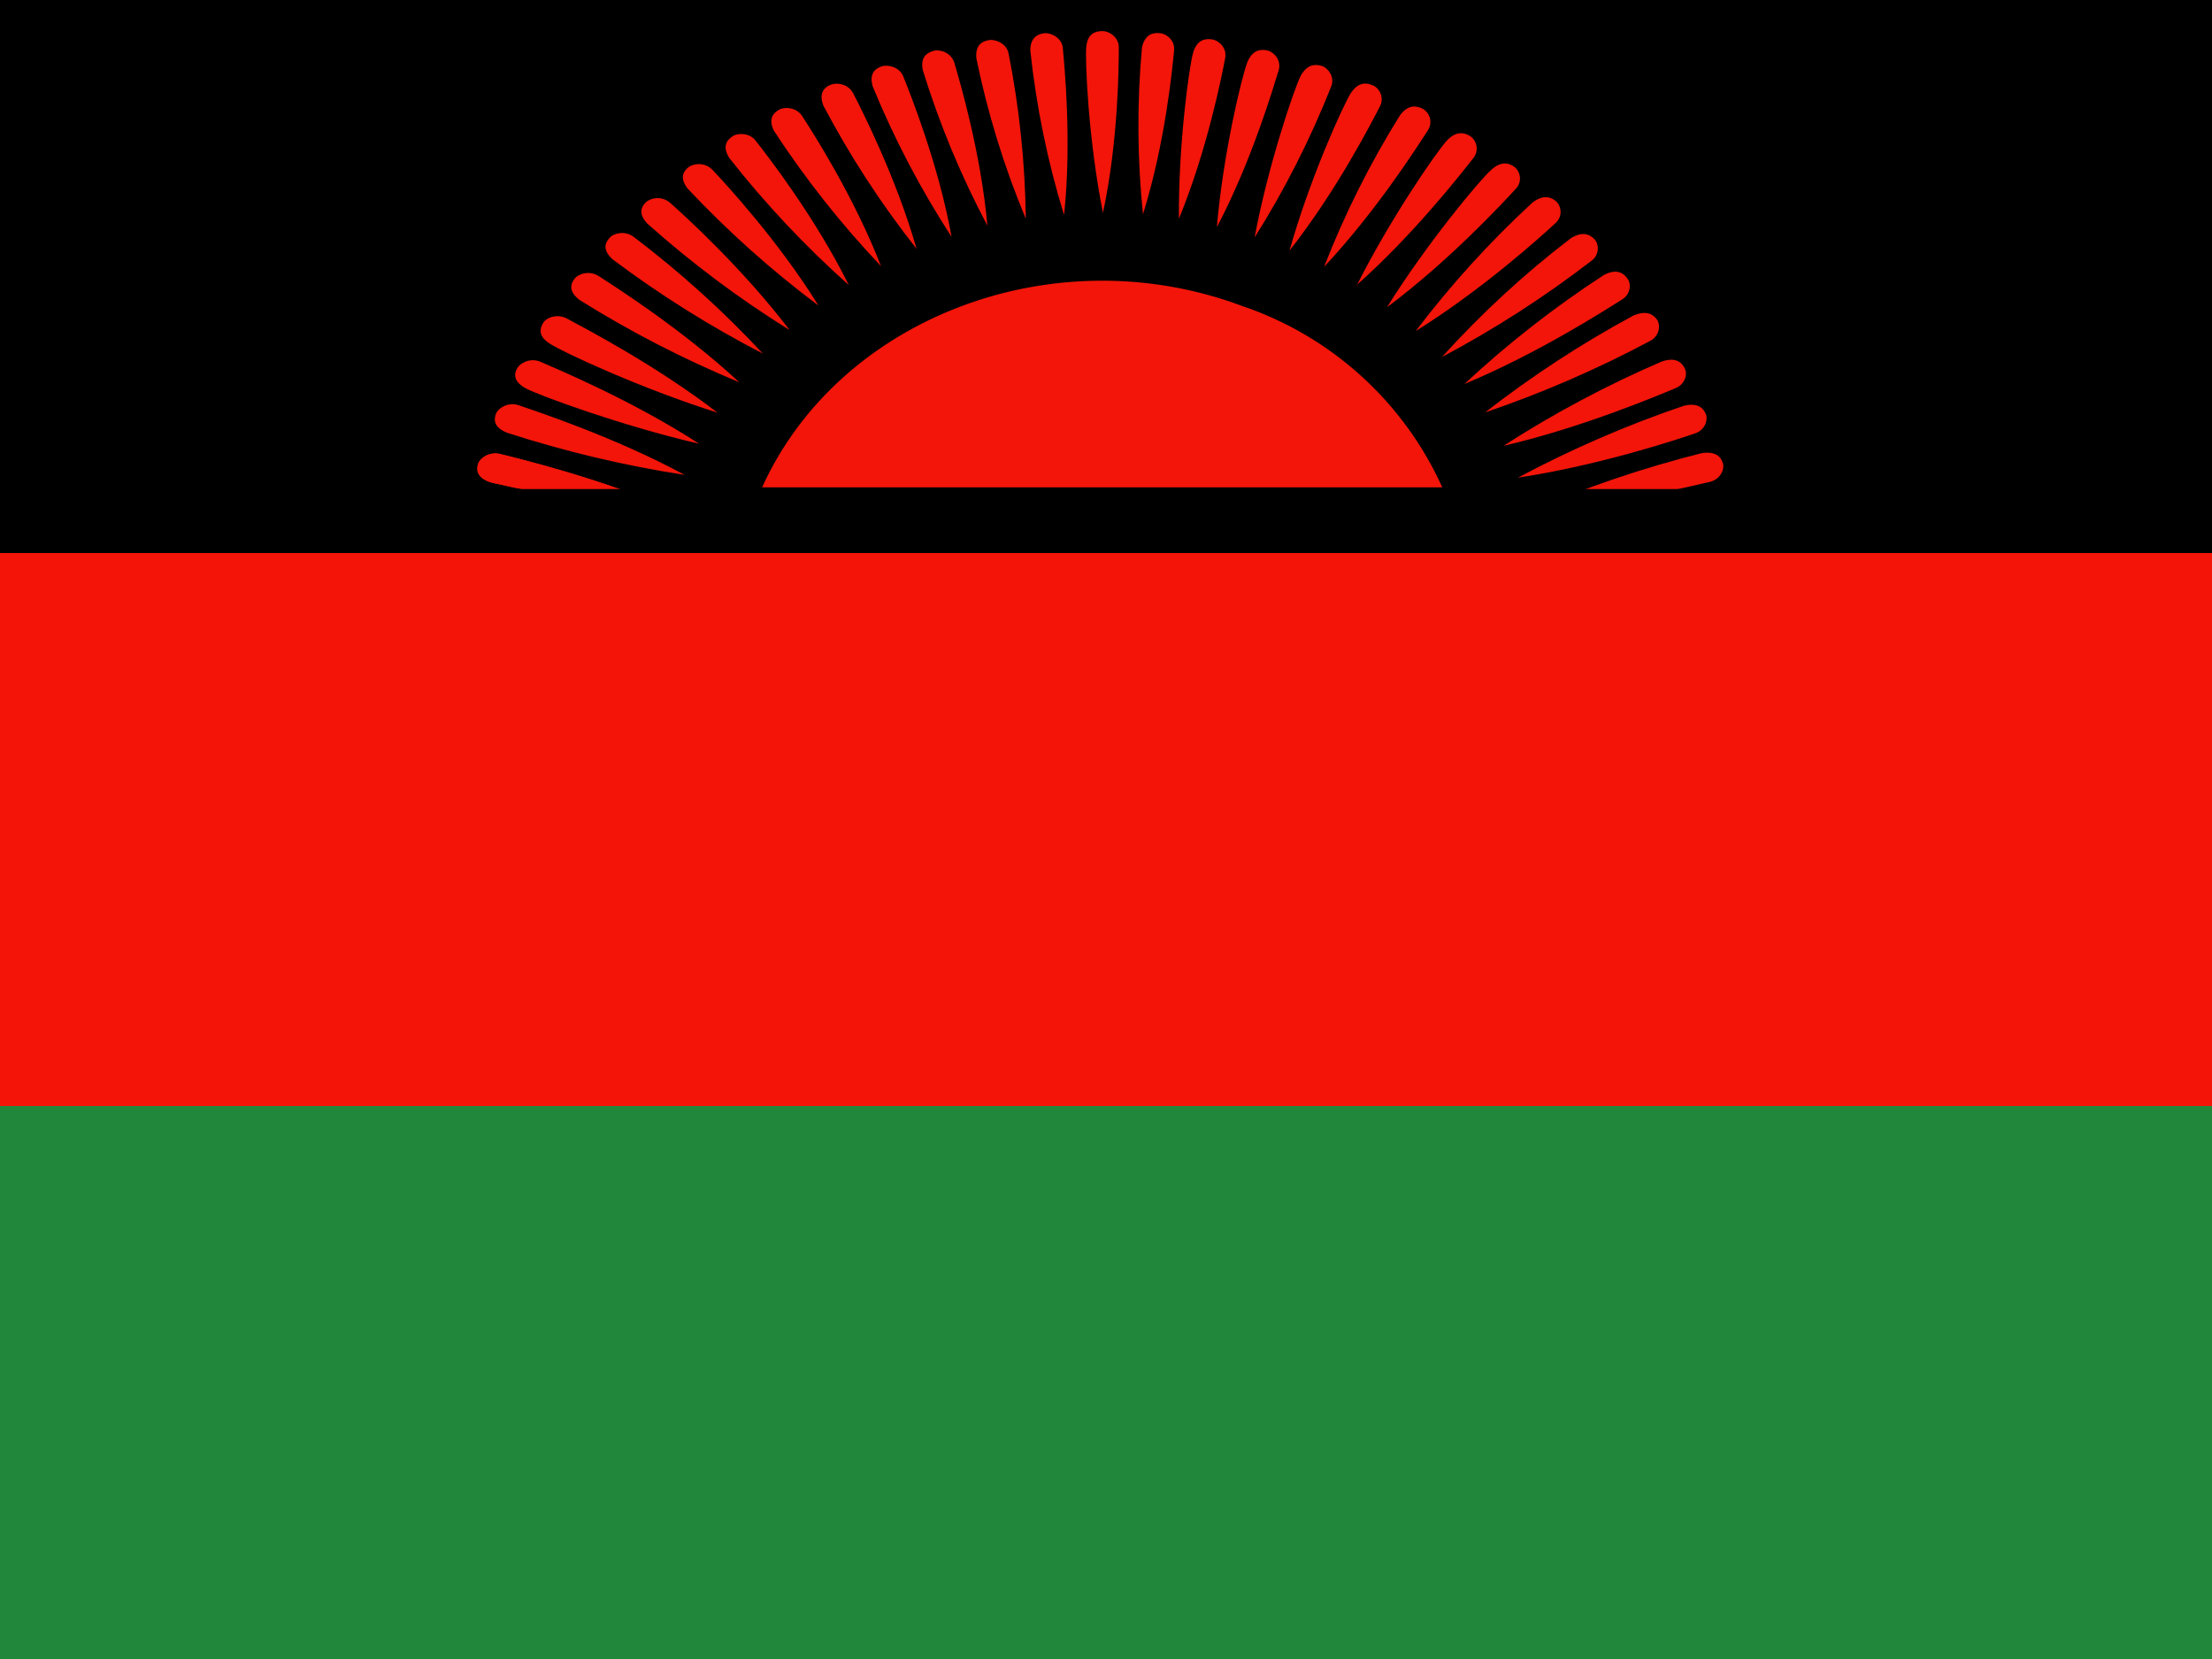
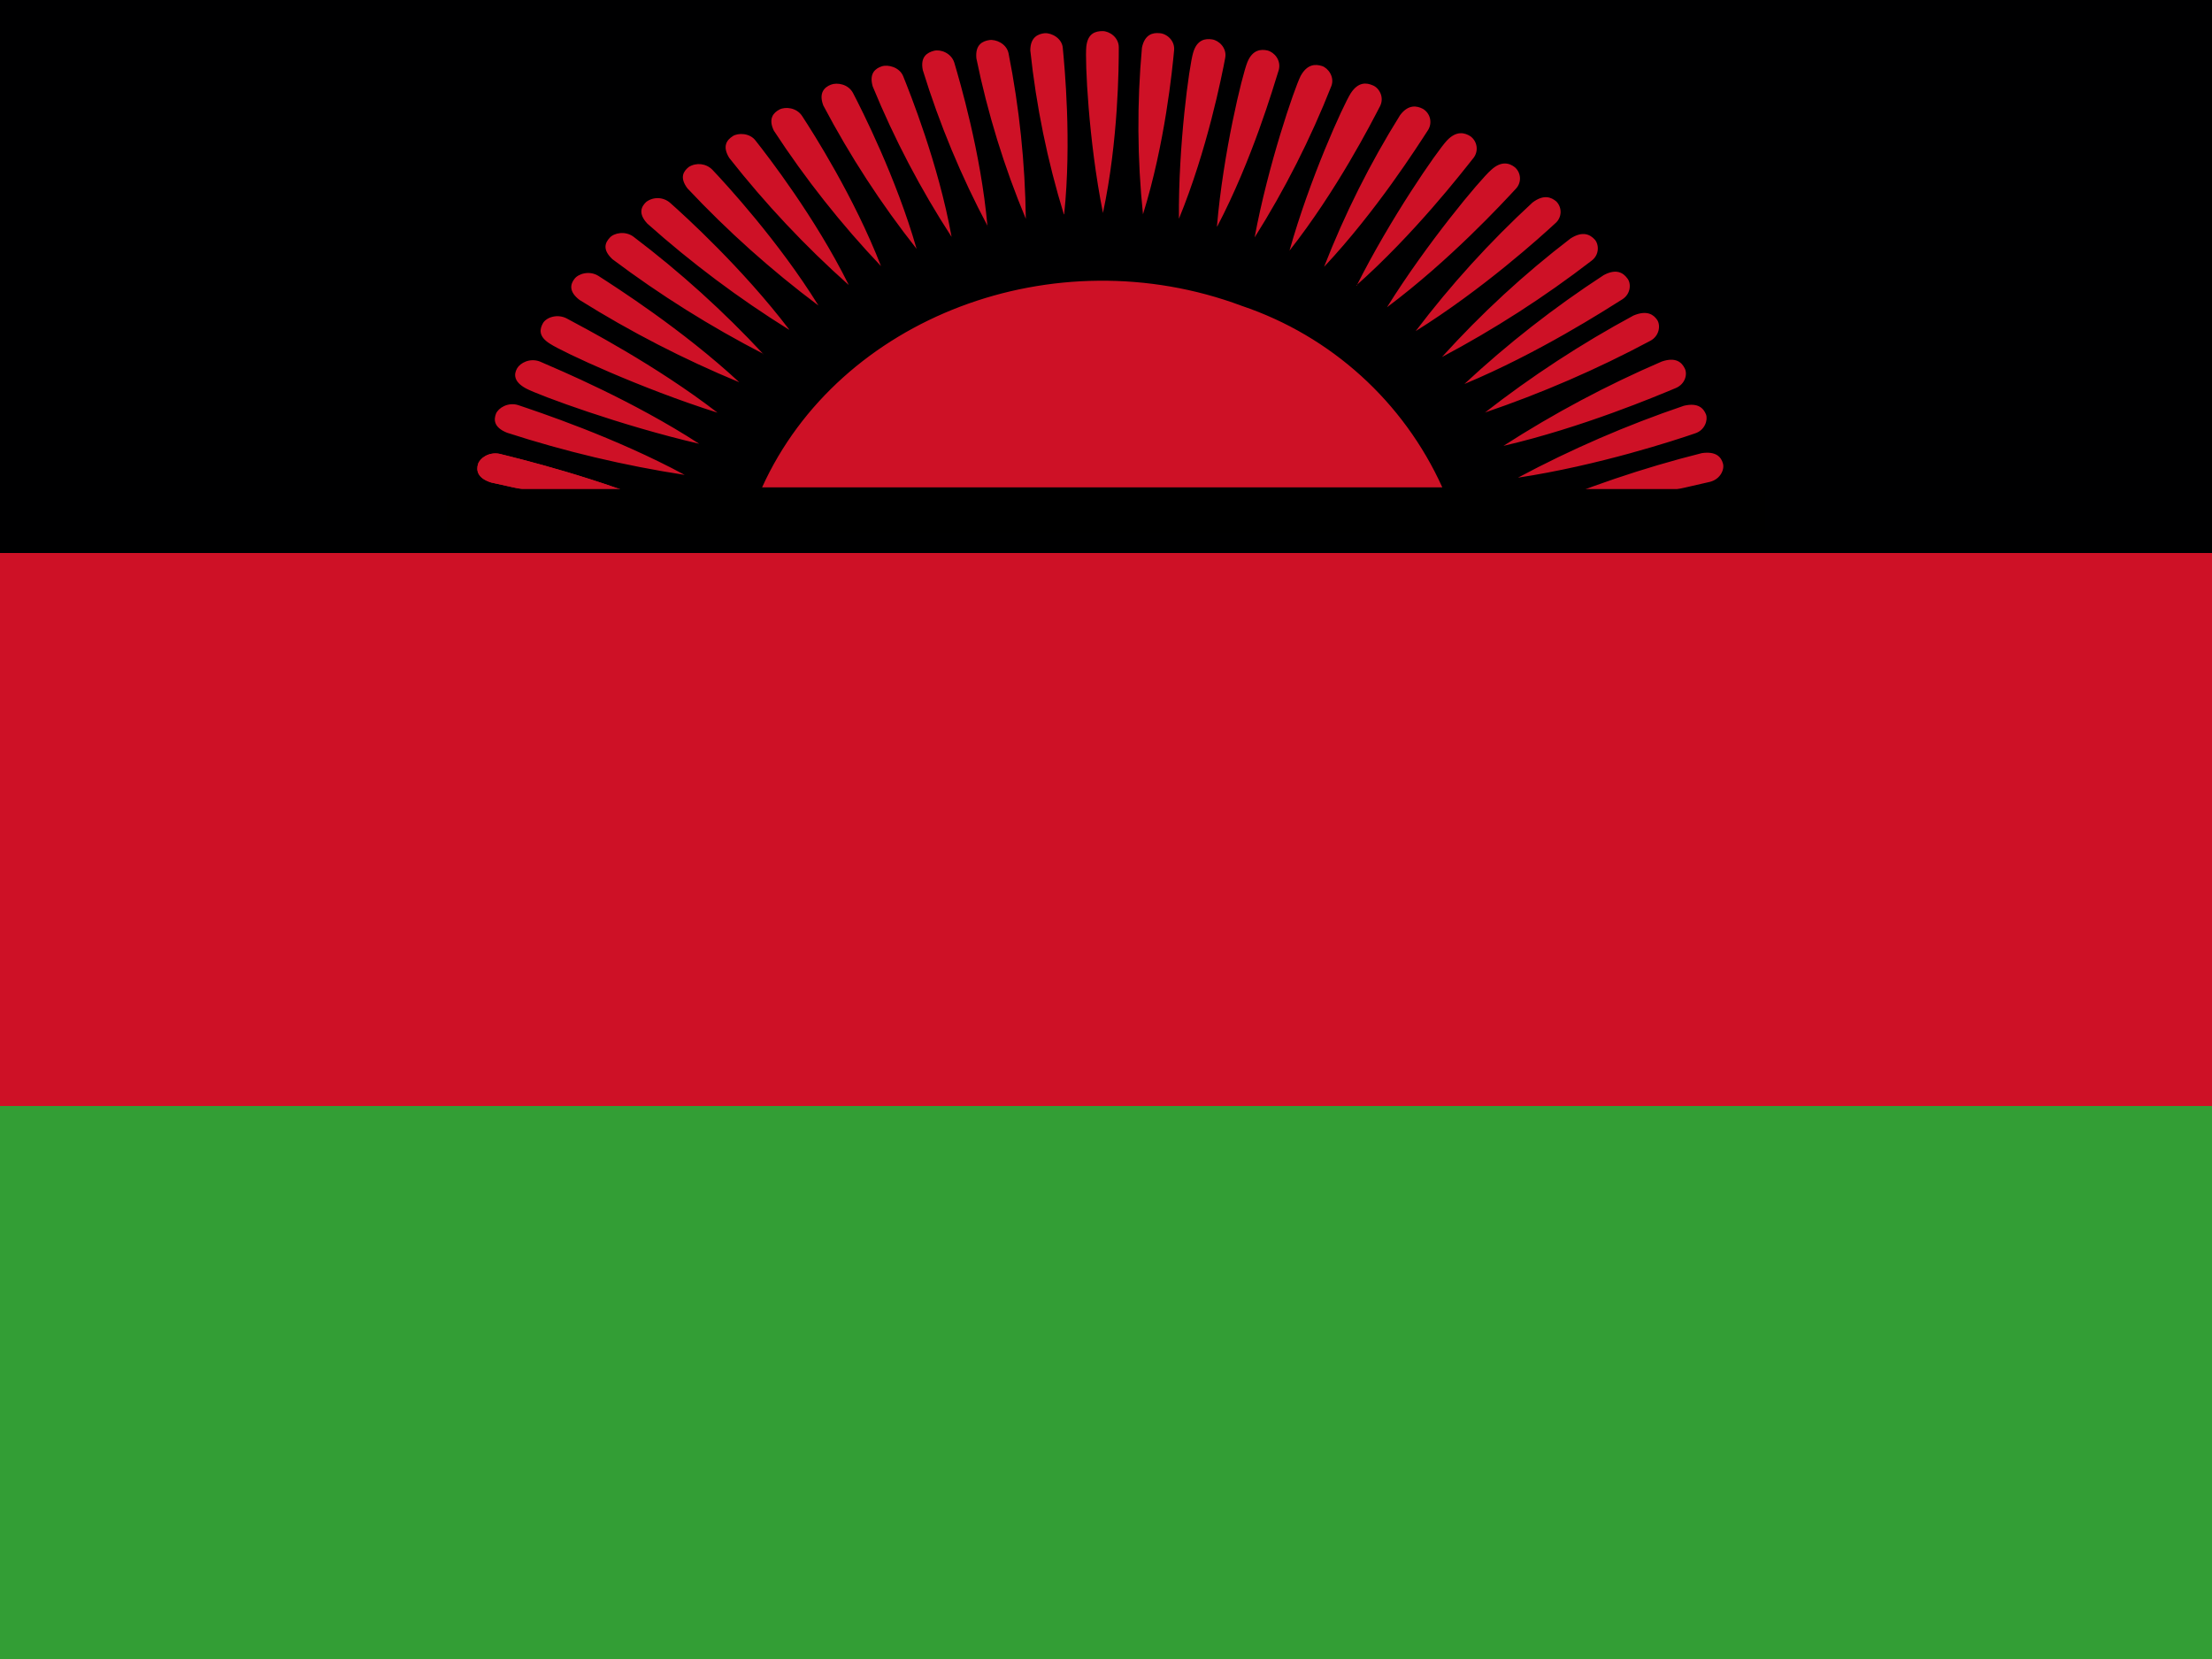
<svg xmlns="http://www.w3.org/2000/svg" id="flag-icons-mw" viewBox="0 0 640 480">
  <g fill-rule="evenodd" stroke-width="1pt">
-     <path fill="#f41408" d="M0 0h640v480H0z" />
-     <path fill="#21873b" d="M0 320h640v160H0z" />
+     <path fill="#ce1126" d="M0 0h640v480H0z" />
+     <path fill="#339e35" d="M0 320h640v160H0z" />
    <path fill="#000001" d="M0 0h640v160H0z" />
-     <path fill="#f31509" d="M220.5 141c22.3-49.2 84.5-72.8 138.8-52.5a98 98 0 0 1 58 52.5zm-26 6.4a332 332 0 0 1-52.4-7.8c-4.1-1.3-4.3-3.6-3.8-5.3s3.1-3.6 6.2-3c5.6 1.4 28.8 7 50 16.1m124.6-85.9c-4.2-21-5.2-44-4.8-48C314.7 9.6 317 9 319 9s4.7 1.8 4.7 4.7c0 5.3-.1 27-4.6 48zm11.6.5a249 249 0 0 1-.3-48.2c.8-3.9 3.2-4.4 5.1-4.2 2 .1 4.5 2.1 4.2 5-.5 5.3-2.6 26.9-9 47.4m10.4 1.3c-.2-21.3 3-44.3 4.1-48 1.1-3.9 3.6-4.2 5.5-3.9 2 .3 4.3 2.5 3.8 5.3-1 5.3-5.2 26.6-13.4 46.6m11 2.2c1.8-21.2 7.3-43.8 8.8-47.5s4-3.8 5.8-3.4c2 .5 4 2.8 3.3 5.6-1.6 5.1-7.7 26-17.8 45.3zm10.9 3.2c3.9-21 11.5-43.1 13.3-46.7 1.9-3.5 4.3-3.5 6.2-2.9 1.8.6 3.7 3.2 2.7 5.8A264 264 0 0 1 363 68.7m10.1 3.8c5.8-20.7 15.5-42 17.7-45.5 2.2-3.4 4.6-3.1 6.4-2.3 1.8.7 3.4 3.4 2.1 6-2.5 4.8-12.5 24.4-26.2 41.8m10 4.7a263 263 0 0 1 22-43.9c2.4-3.2 4.9-2.7 6.6-1.8a4.4 4.4 0 0 1 1.5 6.1c-3 4.6-14.9 23.4-30.1 39.6m9.4 5.5c9.7-19.4 23.3-39 26.1-42s5.2-2.3 6.8-1.3a4.4 4.4 0 0 1 1 6.2c-3.5 4.4-17.2 22.1-34 37zm8.8 6.2c11.6-18.6 27-37 30.1-39.7 3-2.8 5.4-2 6.9-.8a4.3 4.3 0 0 1 .3 6.2c-3.8 4.1-19.1 20.7-37.3 34.3m8.3 6.9a284 284 0 0 1 33.8-37.2c3.3-2.5 5.5-1.5 6.9-.3a4.3 4.3 0 0 1-.3 6.3c-4.1 3.8-21 19.1-40.4 31.2m7.6 7.5A278 278 0 0 1 454.4 69c3.6-2.3 5.7-1.1 7 .3 1.2 1.3 1.5 4.4-1 6.2a306 306 0 0 1-43.2 27.8m6.5 7.8A297 297 0 0 1 464 79.6c3.7-2 5.7-.6 6.8.9 1.2 1.4 1.1 4.5-1.4 6.1-4.8 3-24.3 15.6-45.7 24.5m5.9 8.3a307 307 0 0 1 43-28.1c4-1.7 5.9-.2 6.9 1.3 1 1.6.6 4.6-2 6a321 321 0 0 1-48 20.8zm5.4 9.6a313 313 0 0 1 45.8-24.4c4.1-1.4 5.8.3 6.6 1.9.9 1.6.3 4.6-2.6 5.8-5.3 2.2-27 11.4-49.8 16.7m4.2 9.2a320 320 0 0 1 48-20.8c4.2-1 5.7.8 6.4 2.5.6 1.6-.3 4.6-3.2 5.5-5.5 1.9-28 9.3-51.2 12.8m3.4 9.8a325 325 0 0 1 49.8-16.9c4.2-.6 5.6 1.2 6.1 3 .5 1.7-.7 4.5-3.7 5.3-5.7 1.3-28.8 7-52.2 8.6M307.8 62a252 252 0 0 1-9.7-47.4c0-3.9 2.3-4.8 4.2-5 2-.1 5 1.5 5.2 4.3.5 5.3 2.6 26.9.4 48.1zm-11 1.3a251 251 0 0 1-14.3-46.4c-.4-4 1.8-5 3.7-5.3s5 1 5.6 3.8a263 263 0 0 1 5 47.9m-11 2.2A259 259 0 0 1 267 20.3c-.8-3.9 1.3-5.1 3.2-5.6s5 .6 5.9 3.4c1.5 5.1 7.7 26 9.6 47.3zm-10.5 3A264 264 0 0 1 252.5 25c-1.1-3.8.8-5.2 2.6-5.8s5.1.2 6.2 2.8c2 5 10.2 25.4 14 46.4zM265.2 72a270 270 0 0 1-27-41.5c-1.4-3.7.4-5.3 2.2-6s5-.2 6.4 2.4c2.5 4.8 12.5 24.5 18.4 45.1m-10.3 5a276 276 0 0 1-31-39.2c-1.7-3.5-.1-5.2 1.6-6.1s5-.6 6.6 1.9c3 4.6 15 23.3 22.8 43.4m-9.4 5.4A285 285 0 0 1 211 45.7c-2.1-3.4-.7-5.2 1-6.3 1.5-1 5-1 6.7 1.4 3.4 4.3 17.1 22 26.8 41.5zm-8.7 6a292 292 0 0 1-37.9-33.9c-2.4-3.2-1.1-5 .4-6.2a5.5 5.5 0 0 1 6.8.8c3.8 4 19.2 20.7 30.7 39.3m-8.5 7a299 299 0 0 1-41-30.7c-2.8-3-1.7-5-.3-6.3a5.5 5.5 0 0 1 6.9.3c4.2 3.7 21 19 34.4 36.6zm-7.4 7A307 307 0 0 1 177.2 75c-3-2.8-2.1-4.8-.8-6.2 1.2-1.4 4.5-2.1 6.9-.3a292 292 0 0 1 37.6 34zm-7 8.2a313 313 0 0 1-46.2-23.8c-3.3-2.5-2.6-4.7-1.5-6.1 1.1-1.5 4.3-2.5 6.9-.9 4.8 3.1 24.3 15.5 40.8 30.8m-6.3 8.8c-22.2-7-44.9-17.6-48.4-19.9-3.6-2.2-3-4.4-2.1-6s4-2.8 6.8-1.4c5 2.7 25.8 13.5 43.7 27.3m-5.3 9c-22.8-5.3-46.3-14-50.1-16-3.7-2-3.5-4.2-2.6-5.8s3.7-3.1 6.6-2c5.3 2.3 27 11.4 46.1 23.8m-4.2 9a329 329 0 0 1-51.4-12.2c-4-1.6-3.8-3.9-3.2-5.5.7-1.7 3.5-3.4 6.4-2.5 5.6 1.9 28 9.3 48.2 20.2" />
-     <path fill="#f31509" d="M194.5 147.4a332 332 0 0 1-52.4-7.8c-4.1-1.3-4.3-3.6-3.8-5.3s3.1-3.6 6.2-3c5.6 1.4 28.8 7 50 16.1" />
+     <path fill="#ce1126" d="M220.5 141c22.3-49.2 84.5-72.8 138.8-52.5a98 98 0 0 1 58 52.5zm-26 6.4a332 332 0 0 1-52.4-7.8c-4.1-1.3-4.3-3.6-3.8-5.3s3.1-3.6 6.2-3c5.6 1.4 28.8 7 50 16.1m124.6-85.9c-4.2-21-5.2-44-4.8-48C314.7 9.6 317 9 319 9s4.7 1.8 4.7 4.7c0 5.3-.1 27-4.6 48zm11.6.5a249 249 0 0 1-.3-48.2c.8-3.9 3.2-4.4 5.1-4.2 2 .1 4.5 2.1 4.2 5-.5 5.3-2.6 26.9-9 47.4m10.4 1.3c-.2-21.3 3-44.3 4.1-48 1.1-3.9 3.6-4.2 5.5-3.9 2 .3 4.3 2.5 3.8 5.3-1 5.3-5.2 26.6-13.4 46.6m11 2.2c1.8-21.2 7.3-43.8 8.8-47.5s4-3.8 5.8-3.4c2 .5 4 2.8 3.3 5.6-1.6 5.1-7.7 26-17.8 45.3zm10.9 3.2c3.9-21 11.5-43.1 13.3-46.7 1.9-3.5 4.3-3.5 6.2-2.9 1.8.6 3.7 3.2 2.7 5.8A264 264 0 0 1 363 68.7m10.1 3.8c5.8-20.7 15.5-42 17.7-45.5 2.2-3.4 4.6-3.1 6.4-2.3 1.8.7 3.4 3.4 2.1 6-2.5 4.8-12.5 24.4-26.2 41.8m10 4.7a263 263 0 0 1 22-43.9c2.4-3.2 4.9-2.7 6.6-1.8a4.4 4.4 0 0 1 1.5 6.1c-3 4.6-14.9 23.4-30.1 39.6m9.4 5.5c9.7-19.4 23.3-39 26.1-42s5.2-2.3 6.8-1.3a4.4 4.4 0 0 1 1 6.2c-3.5 4.4-17.2 22.1-34 37zm8.8 6.2c11.6-18.6 27-37 30.1-39.7 3-2.8 5.4-2 6.9-.8a4.3 4.3 0 0 1 .3 6.2c-3.8 4.1-19.1 20.7-37.3 34.3m8.3 6.9a284 284 0 0 1 33.8-37.2c3.3-2.5 5.5-1.5 6.9-.3a4.3 4.3 0 0 1-.3 6.3c-4.1 3.8-21 19.1-40.4 31.2m7.6 7.5A278 278 0 0 1 454.4 69c3.6-2.3 5.7-1.1 7 .3 1.2 1.3 1.5 4.4-1 6.2a306 306 0 0 1-43.2 27.8m6.5 7.8A297 297 0 0 1 464 79.6c3.7-2 5.7-.6 6.8.9 1.2 1.4 1.1 4.5-1.4 6.1-4.8 3-24.3 15.6-45.7 24.5m5.9 8.3a307 307 0 0 1 43-28.1c4-1.7 5.9-.2 6.9 1.3 1 1.6.6 4.6-2 6a321 321 0 0 1-48 20.8zm5.4 9.6a313 313 0 0 1 45.8-24.4c4.1-1.4 5.8.3 6.6 1.9.9 1.6.3 4.6-2.6 5.8-5.3 2.2-27 11.4-49.8 16.7m4.2 9.2a320 320 0 0 1 48-20.8c4.2-1 5.7.8 6.4 2.5.6 1.6-.3 4.6-3.2 5.5-5.5 1.9-28 9.3-51.2 12.8m3.4 9.8a325 325 0 0 1 49.8-16.9c4.2-.6 5.6 1.2 6.1 3 .5 1.7-.7 4.5-3.7 5.3-5.7 1.3-28.8 7-52.2 8.6M307.8 62a252 252 0 0 1-9.7-47.4c0-3.9 2.3-4.8 4.2-5 2-.1 5 1.5 5.2 4.3.5 5.3 2.6 26.9.4 48.1zm-11 1.3a251 251 0 0 1-14.3-46.4c-.4-4 1.8-5 3.7-5.3s5 1 5.6 3.8a263 263 0 0 1 5 47.9m-11 2.2A259 259 0 0 1 267 20.3c-.8-3.9 1.3-5.1 3.2-5.6s5 .6 5.9 3.4c1.5 5.1 7.7 26 9.6 47.3zm-10.5 3A264 264 0 0 1 252.5 25c-1.1-3.8.8-5.2 2.6-5.8s5.1.2 6.2 2.8c2 5 10.2 25.4 14 46.4zM265.2 72a270 270 0 0 1-27-41.5c-1.4-3.7.4-5.3 2.2-6s5-.2 6.4 2.4c2.5 4.8 12.5 24.5 18.4 45.1m-10.3 5a276 276 0 0 1-31-39.2c-1.7-3.5-.1-5.2 1.6-6.1s5-.6 6.6 1.9c3 4.6 15 23.3 22.8 43.4m-9.4 5.4A285 285 0 0 1 211 45.7c-2.1-3.4-.7-5.2 1-6.3 1.5-1 5-1 6.7 1.4 3.4 4.3 17.1 22 26.8 41.5zm-8.7 6a292 292 0 0 1-37.9-33.9c-2.4-3.2-1.1-5 .4-6.2a5.5 5.5 0 0 1 6.8.8c3.8 4 19.2 20.7 30.7 39.3m-8.5 7a299 299 0 0 1-41-30.7c-2.8-3-1.7-5-.3-6.3a5.5 5.5 0 0 1 6.9.3c4.2 3.7 21 19 34.4 36.6zm-7.4 7A307 307 0 0 1 177.2 75c-3-2.8-2.1-4.8-.8-6.2 1.2-1.4 4.5-2.1 6.9-.3a292 292 0 0 1 37.6 34zm-7 8.2a313 313 0 0 1-46.2-23.8c-3.3-2.5-2.6-4.7-1.5-6.1 1.1-1.5 4.3-2.5 6.9-.9 4.8 3.1 24.3 15.5 40.8 30.8m-6.3 8.8c-22.2-7-44.9-17.6-48.4-19.9-3.6-2.2-3-4.4-2.1-6s4-2.8 6.8-1.4c5 2.7 25.8 13.5 43.7 27.3m-5.3 9c-22.8-5.3-46.3-14-50.1-16-3.7-2-3.5-4.2-2.6-5.8s3.7-3.1 6.6-2c5.3 2.3 27 11.4 46.1 23.8m-4.2 9a329 329 0 0 1-51.4-12.2c-4-1.6-3.8-3.9-3.2-5.5.7-1.7 3.5-3.4 6.4-2.5 5.6 1.9 28 9.3 48.2 20.2" />
+     <path fill="#ce1126" d="M194.5 147.4a332 332 0 0 1-52.4-7.8c-4.1-1.3-4.3-3.6-3.8-5.3s3.1-3.6 6.2-3c5.6 1.4 28.8 7 50 16.1" />
    <path d="M129.4 141.5h381.2v12.6H129.4z" />
  </g>
</svg>
